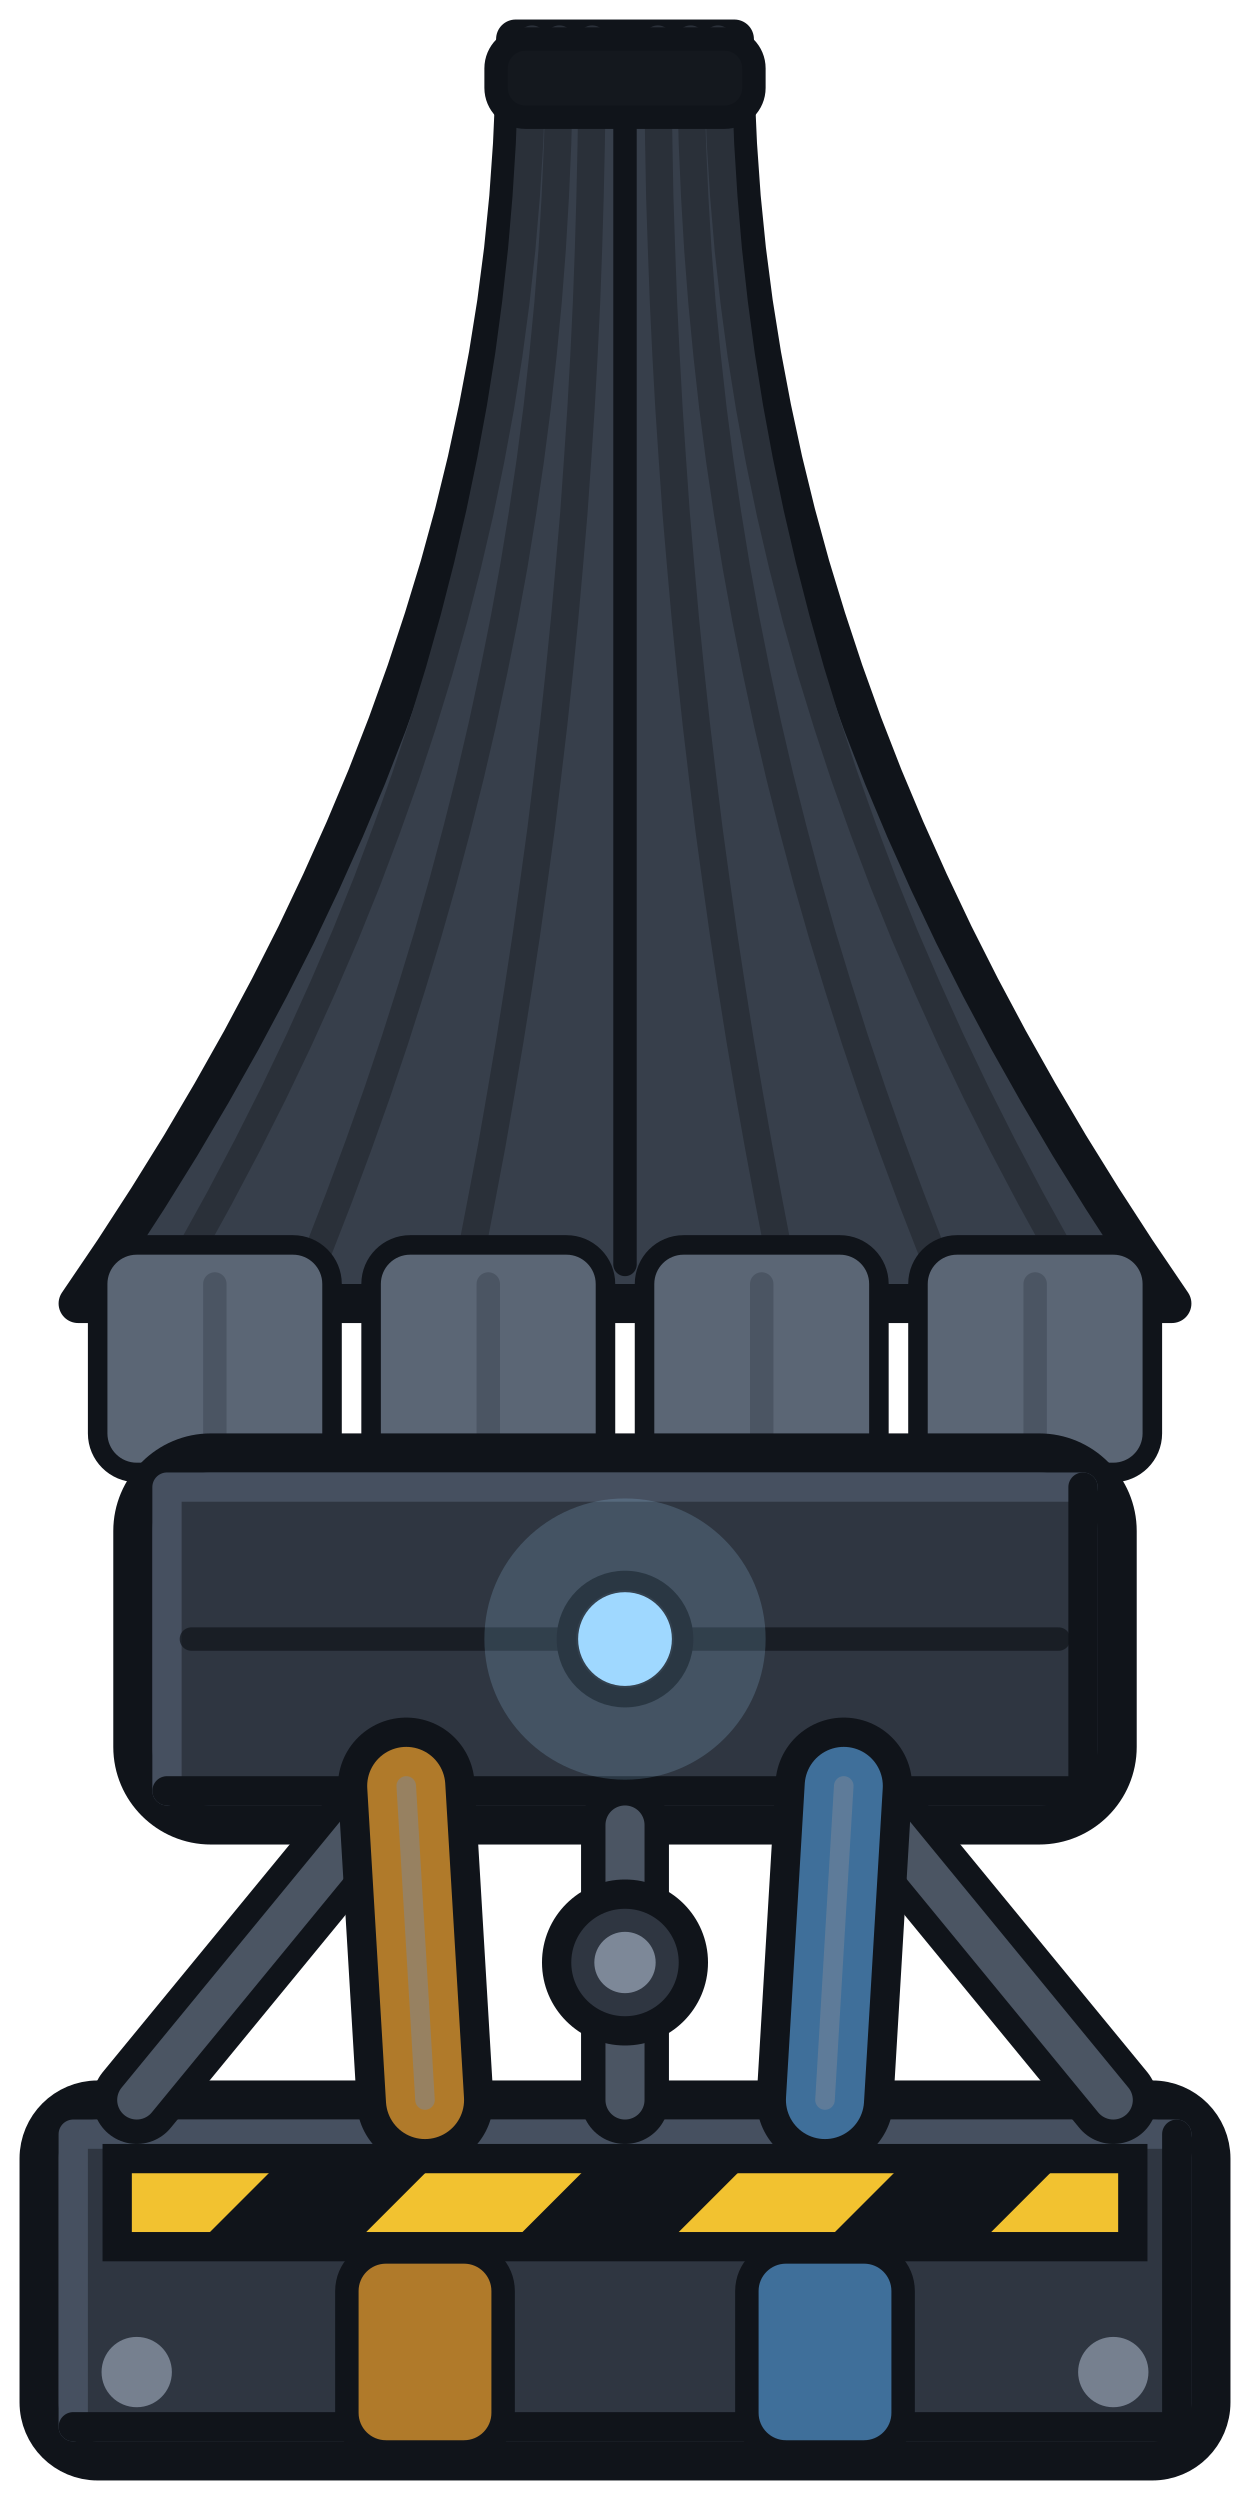
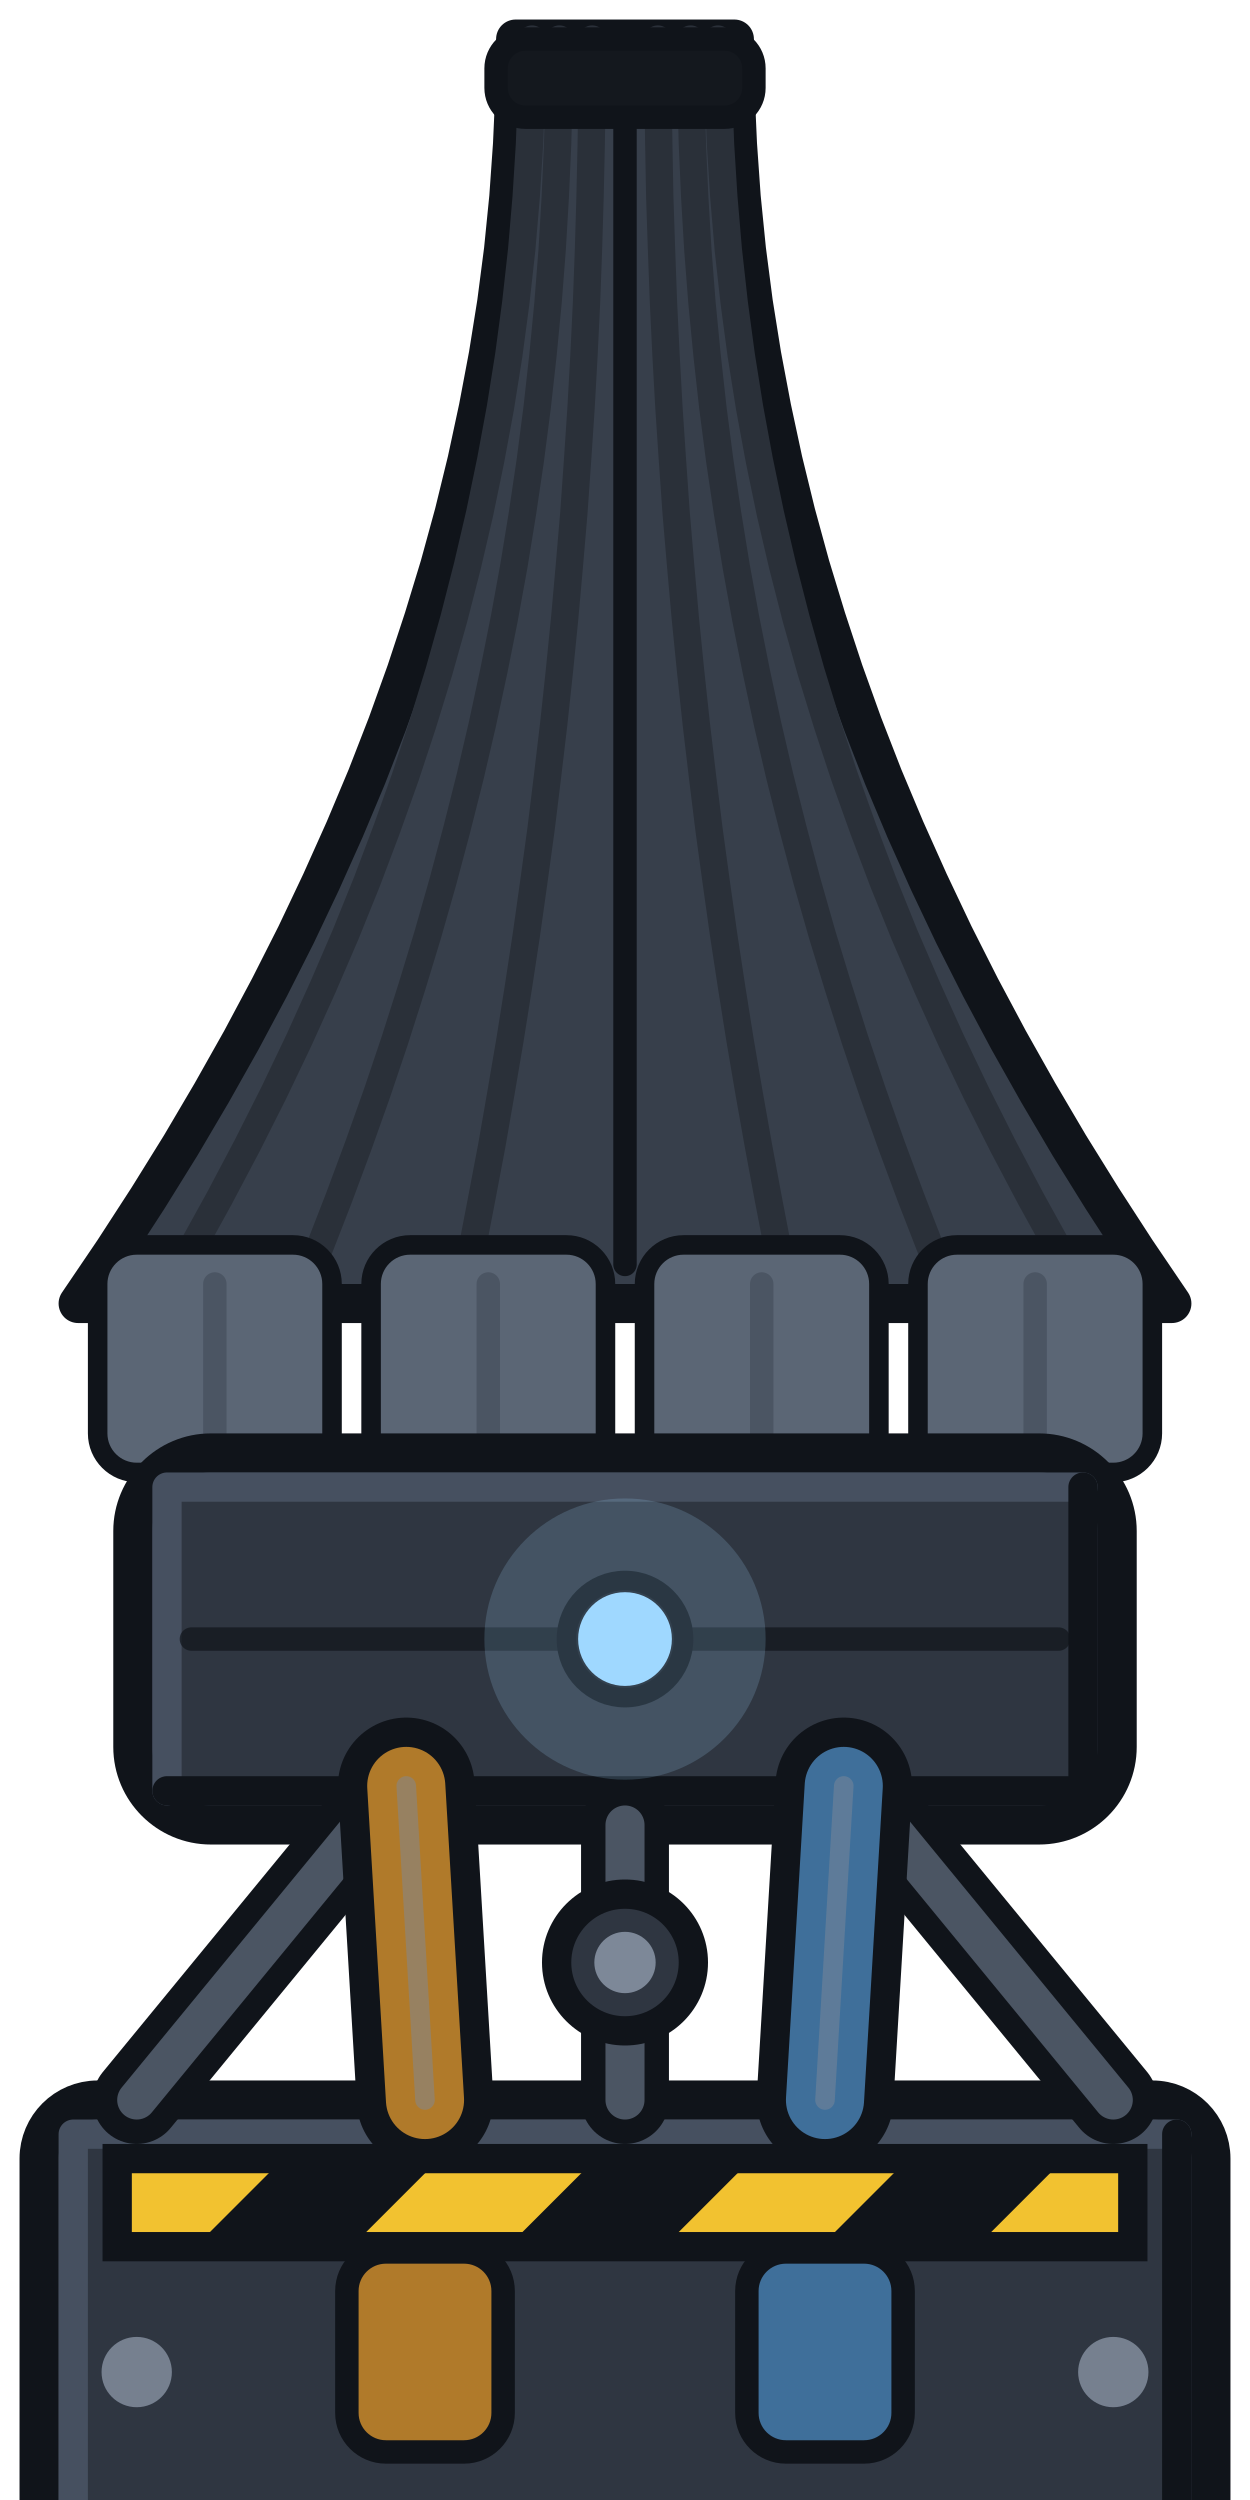
<svg xmlns="http://www.w3.org/2000/svg" width="64" height="128" viewBox="0 0 64 128">
  <defs>
    <radialGradient id="aster_lyra_aerospike_s_throat">
      <stop offset="0" stop-color="#ffffff" stop-opacity="0.95" />
      <stop offset="0.35" stop-color="#9fd8ff" stop-opacity="0.9" />
      <stop offset="1" stop-color="#9fd8ff" stop-opacity="0" />
    </radialGradient>
  </defs>
  <g id="base">
-     <rect x="2" y="107.52" width="60" height="18.48" rx="3" fill="#2f3641" stroke="#10141a" stroke-width="2" />
-     <path d="M3.75,124.25 L3.75,109.27 L60.25,109.27" fill="none" stroke="#465060" stroke-width="1.5" stroke-linejoin="round" stroke-linecap="round" data-baked="1" />
-     <path d="M60.25,109.27 L60.25,124.25 L3.75,124.25" fill="none" stroke="#10141a" stroke-width="1.5" stroke-linejoin="round" stroke-linecap="round" data-baked="1" />
+     <rect x="2" y="107.52" width="60" height="26.48" rx="3" fill="#2f3641" stroke="#10141a" stroke-width="2" />
+     <path d="M3.75,132.25 L3.75,109.27 L60.25,109.27" fill="none" stroke="#465060" stroke-width="1.5" stroke-linejoin="round" stroke-linecap="round" data-baked="1" />
+     <path d="M60.25,109.27 L60.25,132.25 L3.75,132.25" fill="none" stroke="#10141a" stroke-width="1.5" stroke-linejoin="round" stroke-linecap="round" data-baked="1" />
    <clipPath id="hz_spike_s_6_110">
      <rect x="6" y="110.52" width="52" height="4.51" />
    </clipPath>
    <rect x="6" y="110.52" width="52" height="4.51" fill="#f2c230" />
    <g clip-path="url(#hz_spike_s_6_110)">
      <polygon points="-6,115.03 2,115.03 6.51,110.52 -1.49,110.52" fill="#10141a" />
      <polygon points="10,115.03 18,115.03 22.51,110.52 14.51,110.52" fill="#10141a" />
      <polygon points="26,115.03 34,115.03 38.51,110.52 30.51,110.52" fill="#10141a" />
      <polygon points="42,115.03 50,115.03 54.51,110.52 46.51,110.52" fill="#10141a" />
      <polygon points="58,115.03 66,115.03 70.51,110.52 62.51,110.52" fill="#10141a" />
    </g>
    <rect x="6" y="110.52" width="52" height="4.51" fill="none" stroke="#10141a" stroke-width="1.5" />
    <circle cx="7" cy="121.45" r="1.8" fill="#7d8898" opacity="0.9" />
    <circle cx="57" cy="121.45" r="1.8" fill="#7d8898" opacity="0.9" />
    <rect x="17.76" y="115.3" width="8" height="10.24" rx="2" fill="#b07a2a" stroke="#10141a" stroke-width="1.2" />
    <rect x="38.24" y="115.3" width="8" height="10.24" rx="2" fill="#3f6f9a" stroke="#10141a" stroke-width="1.2" />
    <path d="M60,66.74 L58.17,64.04 L56.42,61.34 L54.75,58.65 L53.16,55.95 L51.64,53.25 L50.2,50.55 L48.84,47.86 L47.56,45.16 L46.35,42.46 L45.22,39.77 L44.17,37.07 L43.2,34.37 L42.31,31.67 L41.49,28.98 L40.75,26.28 L40.09,23.58 L39.51,20.88 L39,18.18 L38.57,15.49 L38.22,12.79 L37.95,10.09 L37.76,7.39 L37.64,4.7 L37.6,2 L26.4,2 L26.36,4.7 L26.24,7.39 L26.05,10.09 L25.78,12.79 L25.43,15.49 L25,18.18 L24.49,20.88 L23.91,23.58 L23.25,26.28 L22.51,28.98 L21.69,31.67 L20.8,34.37 L19.83,37.07 L18.78,39.77 L17.65,42.46 L16.44,45.16 L15.16,47.86 L13.8,50.55 L12.36,53.25 L10.84,55.95 L9.25,58.65 L7.58,61.34 L5.83,64.04 L4,66.74 Z" fill="#373f4b" stroke="#10141a" stroke-width="2" stroke-linejoin="round" stroke-linecap="round" />
    <line x1="32" y1="64.74" x2="32" y2="3" stroke="#10141a" stroke-width="1.2" stroke-linecap="round" />
    <path d="M23.6,66.74 L24.15,64.04 L24.67,61.34 L25.18,58.65 L25.65,55.95 L26.11,53.25 L26.54,50.55 L26.95,47.86 L27.33,45.16 L27.7,42.46 L28.03,39.77 L28.35,37.07 L28.64,34.37 L28.91,31.67 L29.15,28.98 L29.38,26.28 L29.57,23.58 L29.75,20.88 L29.9,18.18 L30.03,15.49 L30.13,12.79 L30.21,10.09 L30.27,7.39 L30.31,4.7 L30.32,2" fill="none" stroke="#2a3039" stroke-width="1.4" stroke-linejoin="round" stroke-linecap="round" />
    <path d="M40.4,66.74 L39.85,64.04 L39.33,61.34 L38.83,58.65 L38.35,55.95 L37.89,53.25 L37.46,50.55 L37.05,47.86 L36.67,45.16 L36.3,42.46 L35.97,39.77 L35.65,37.07 L35.36,34.37 L35.09,31.67 L34.85,28.98 L34.62,26.28 L34.43,23.58 L34.25,20.88 L34.1,18.18 L33.97,15.49 L33.87,12.79 L33.78,10.09 L33.73,7.39 L33.69,4.7 L33.68,2" fill="none" stroke="#2a3039" stroke-width="1.4" stroke-linejoin="round" stroke-linecap="round" />
    <path d="M15.2,66.74 L16.3,64.04 L17.35,61.34 L18.35,58.65 L19.31,55.95 L20.22,53.25 L21.08,50.55 L21.9,47.86 L22.67,45.16 L23.39,42.46 L24.07,39.77 L24.7,37.07 L25.28,34.37 L25.82,31.67 L26.31,28.98 L26.75,26.28 L27.15,23.58 L27.5,20.88 L27.8,18.18 L28.06,15.49 L28.27,12.79 L28.43,10.09 L28.55,7.39 L28.62,4.7 L28.64,2" fill="none" stroke="#2a3039" stroke-width="1.4" stroke-linejoin="round" stroke-linecap="round" />
    <path d="M48.8,66.74 L47.7,64.04 L46.65,61.34 L45.65,58.65 L44.69,55.95 L43.78,53.25 L42.92,50.55 L42.1,47.86 L41.33,45.16 L40.61,42.46 L39.93,39.77 L39.3,37.07 L38.72,34.37 L38.18,31.67 L37.69,28.98 L37.25,26.28 L36.85,23.58 L36.5,20.88 L36.2,18.18 L35.94,15.49 L35.73,12.79 L35.57,10.09 L35.45,7.39 L35.38,4.7 L35.36,2" fill="none" stroke="#2a3039" stroke-width="1.4" stroke-linejoin="round" stroke-linecap="round" />
    <path d="M8.2,66.74 L9.75,64.04 L11.24,61.34 L12.66,58.65 L14.02,55.95 L15.31,53.25 L16.53,50.55 L17.69,47.86 L18.78,45.16 L19.8,42.46 L20.76,39.77 L21.65,37.07 L22.48,34.37 L23.24,31.67 L23.93,28.98 L24.56,26.28 L25.12,23.58 L25.62,20.88 L26.05,18.18 L26.41,15.49 L26.71,12.79 L26.94,10.09 L27.11,7.39 L27.21,4.7 L27.24,2" fill="none" stroke="#2a3039" stroke-width="1.4" stroke-linejoin="round" stroke-linecap="round" />
    <path d="M55.8,66.74 L54.25,64.04 L52.76,61.34 L51.34,58.65 L49.98,55.95 L48.69,53.25 L47.47,50.55 L46.31,47.86 L45.22,45.16 L44.2,42.46 L43.24,39.77 L42.35,37.07 L41.52,34.37 L40.76,31.67 L40.07,28.98 L39.44,26.28 L38.88,23.58 L38.38,20.88 L37.95,18.18 L37.59,15.49 L37.29,12.79 L37.06,10.09 L36.89,7.39 L36.79,4.7 L36.76,2" fill="none" stroke="#2a3039" stroke-width="1.4" stroke-linejoin="round" stroke-linecap="round" />
    <rect x="25.4" y="2" width="13.2" height="4" rx="1.5" fill="#14181e" stroke="#10141a" stroke-width="1.2" />
    <rect x="5" y="63.74" width="12" height="11.65" rx="2" fill="#5b6675" stroke="#10141a" stroke-width="1" />
    <line x1="11" y1="65.74" x2="11" y2="74.39" stroke="#4b5563" stroke-width="1.2" stroke-linecap="round" />
    <rect x="19" y="63.74" width="12" height="11.65" rx="2" fill="#5b6675" stroke="#10141a" stroke-width="1" />
    <line x1="25" y1="65.74" x2="25" y2="74.39" stroke="#4b5563" stroke-width="1.2" stroke-linecap="round" />
    <rect x="33" y="63.74" width="12" height="11.65" rx="2" fill="#5b6675" stroke="#10141a" stroke-width="1" />
    <line x1="39" y1="65.74" x2="39" y2="74.39" stroke="#4b5563" stroke-width="1.2" stroke-linecap="round" />
    <rect x="47" y="63.74" width="12" height="11.65" rx="2" fill="#5b6675" stroke="#10141a" stroke-width="1" />
    <line x1="53" y1="65.74" x2="53" y2="74.39" stroke="#4b5563" stroke-width="1.2" stroke-linecap="round" />
    <rect x="6.8" y="74.39" width="50.4" height="19.05" rx="4" fill="#2f3641" stroke="#10141a" stroke-width="2" />
    <path d="M8.55,91.69 L8.55,76.14 L55.45,76.14" fill="none" stroke="#465060" stroke-width="1.5" stroke-linejoin="round" stroke-linecap="round" data-baked="1" />
    <path d="M55.45,76.14 L55.45,91.69 L8.55,91.69" fill="none" stroke="#10141a" stroke-width="1.5" stroke-linejoin="round" stroke-linecap="round" data-baked="1" />
    <line x1="9.8" y1="83.92" x2="54.2" y2="83.92" stroke="#10141a" stroke-width="1.2" stroke-linecap="round" opacity="0.7" />
    <line x1="7" y1="107.52" x2="18.56" y2="93.44" stroke="#10141a" stroke-width="4.5" stroke-linecap="round" />
    <line x1="7" y1="107.52" x2="18.56" y2="93.44" stroke="#4b5563" stroke-width="2" stroke-linecap="round" />
    <line x1="57" y1="107.52" x2="45.44" y2="93.44" stroke="#10141a" stroke-width="4.5" stroke-linecap="round" />
    <line x1="57" y1="107.52" x2="45.44" y2="93.44" stroke="#4b5563" stroke-width="2" stroke-linecap="round" />
    <line x1="32" y1="93.44" x2="32" y2="107.52" stroke="#10141a" stroke-width="4.5" stroke-linecap="round" />
    <line x1="32" y1="93.44" x2="32" y2="107.52" stroke="#4b5563" stroke-width="2" stroke-linecap="round" />
    <circle cx="32" cy="100.48" r="3.5" fill="#2f3641" stroke="#10141a" stroke-width="1.5" />
    <circle cx="32" cy="100.48" r="1.57" fill="#7d8898" />
    <line x1="20.8" y1="91.44" x2="21.76" y2="107.52" stroke="#10141a" stroke-width="7" stroke-linecap="round" />
    <line x1="20.8" y1="91.44" x2="21.76" y2="107.52" stroke="#b07a2a" stroke-width="4" stroke-linecap="round" />
    <line x1="20.8" y1="91.44" x2="21.76" y2="107.52" stroke="#7d8898" stroke-width="1" stroke-linecap="round" opacity="0.5" />
    <line x1="43.2" y1="91.44" x2="42.24" y2="107.52" stroke="#10141a" stroke-width="7" stroke-linecap="round" />
    <line x1="43.2" y1="91.44" x2="42.24" y2="107.52" stroke="#3f6f9a" stroke-width="4" stroke-linecap="round" />
    <line x1="43.2" y1="91.44" x2="42.24" y2="107.52" stroke="#7d8898" stroke-width="1" stroke-linecap="round" opacity="0.5" />
    <circle cx="32" cy="83.92" r="3" fill="#1b2028" stroke="#10141a" stroke-width="1" />
  </g>
  <g id="emissive">
    <g data-light="glow">
      <circle cx="32" cy="83.92" r="7.2" fill="#9fd8ff" opacity="0.18" />
      <circle cx="32" cy="83.92" r="2.4" fill="#9fd8ff" />
    </g>
  </g>
</svg>
